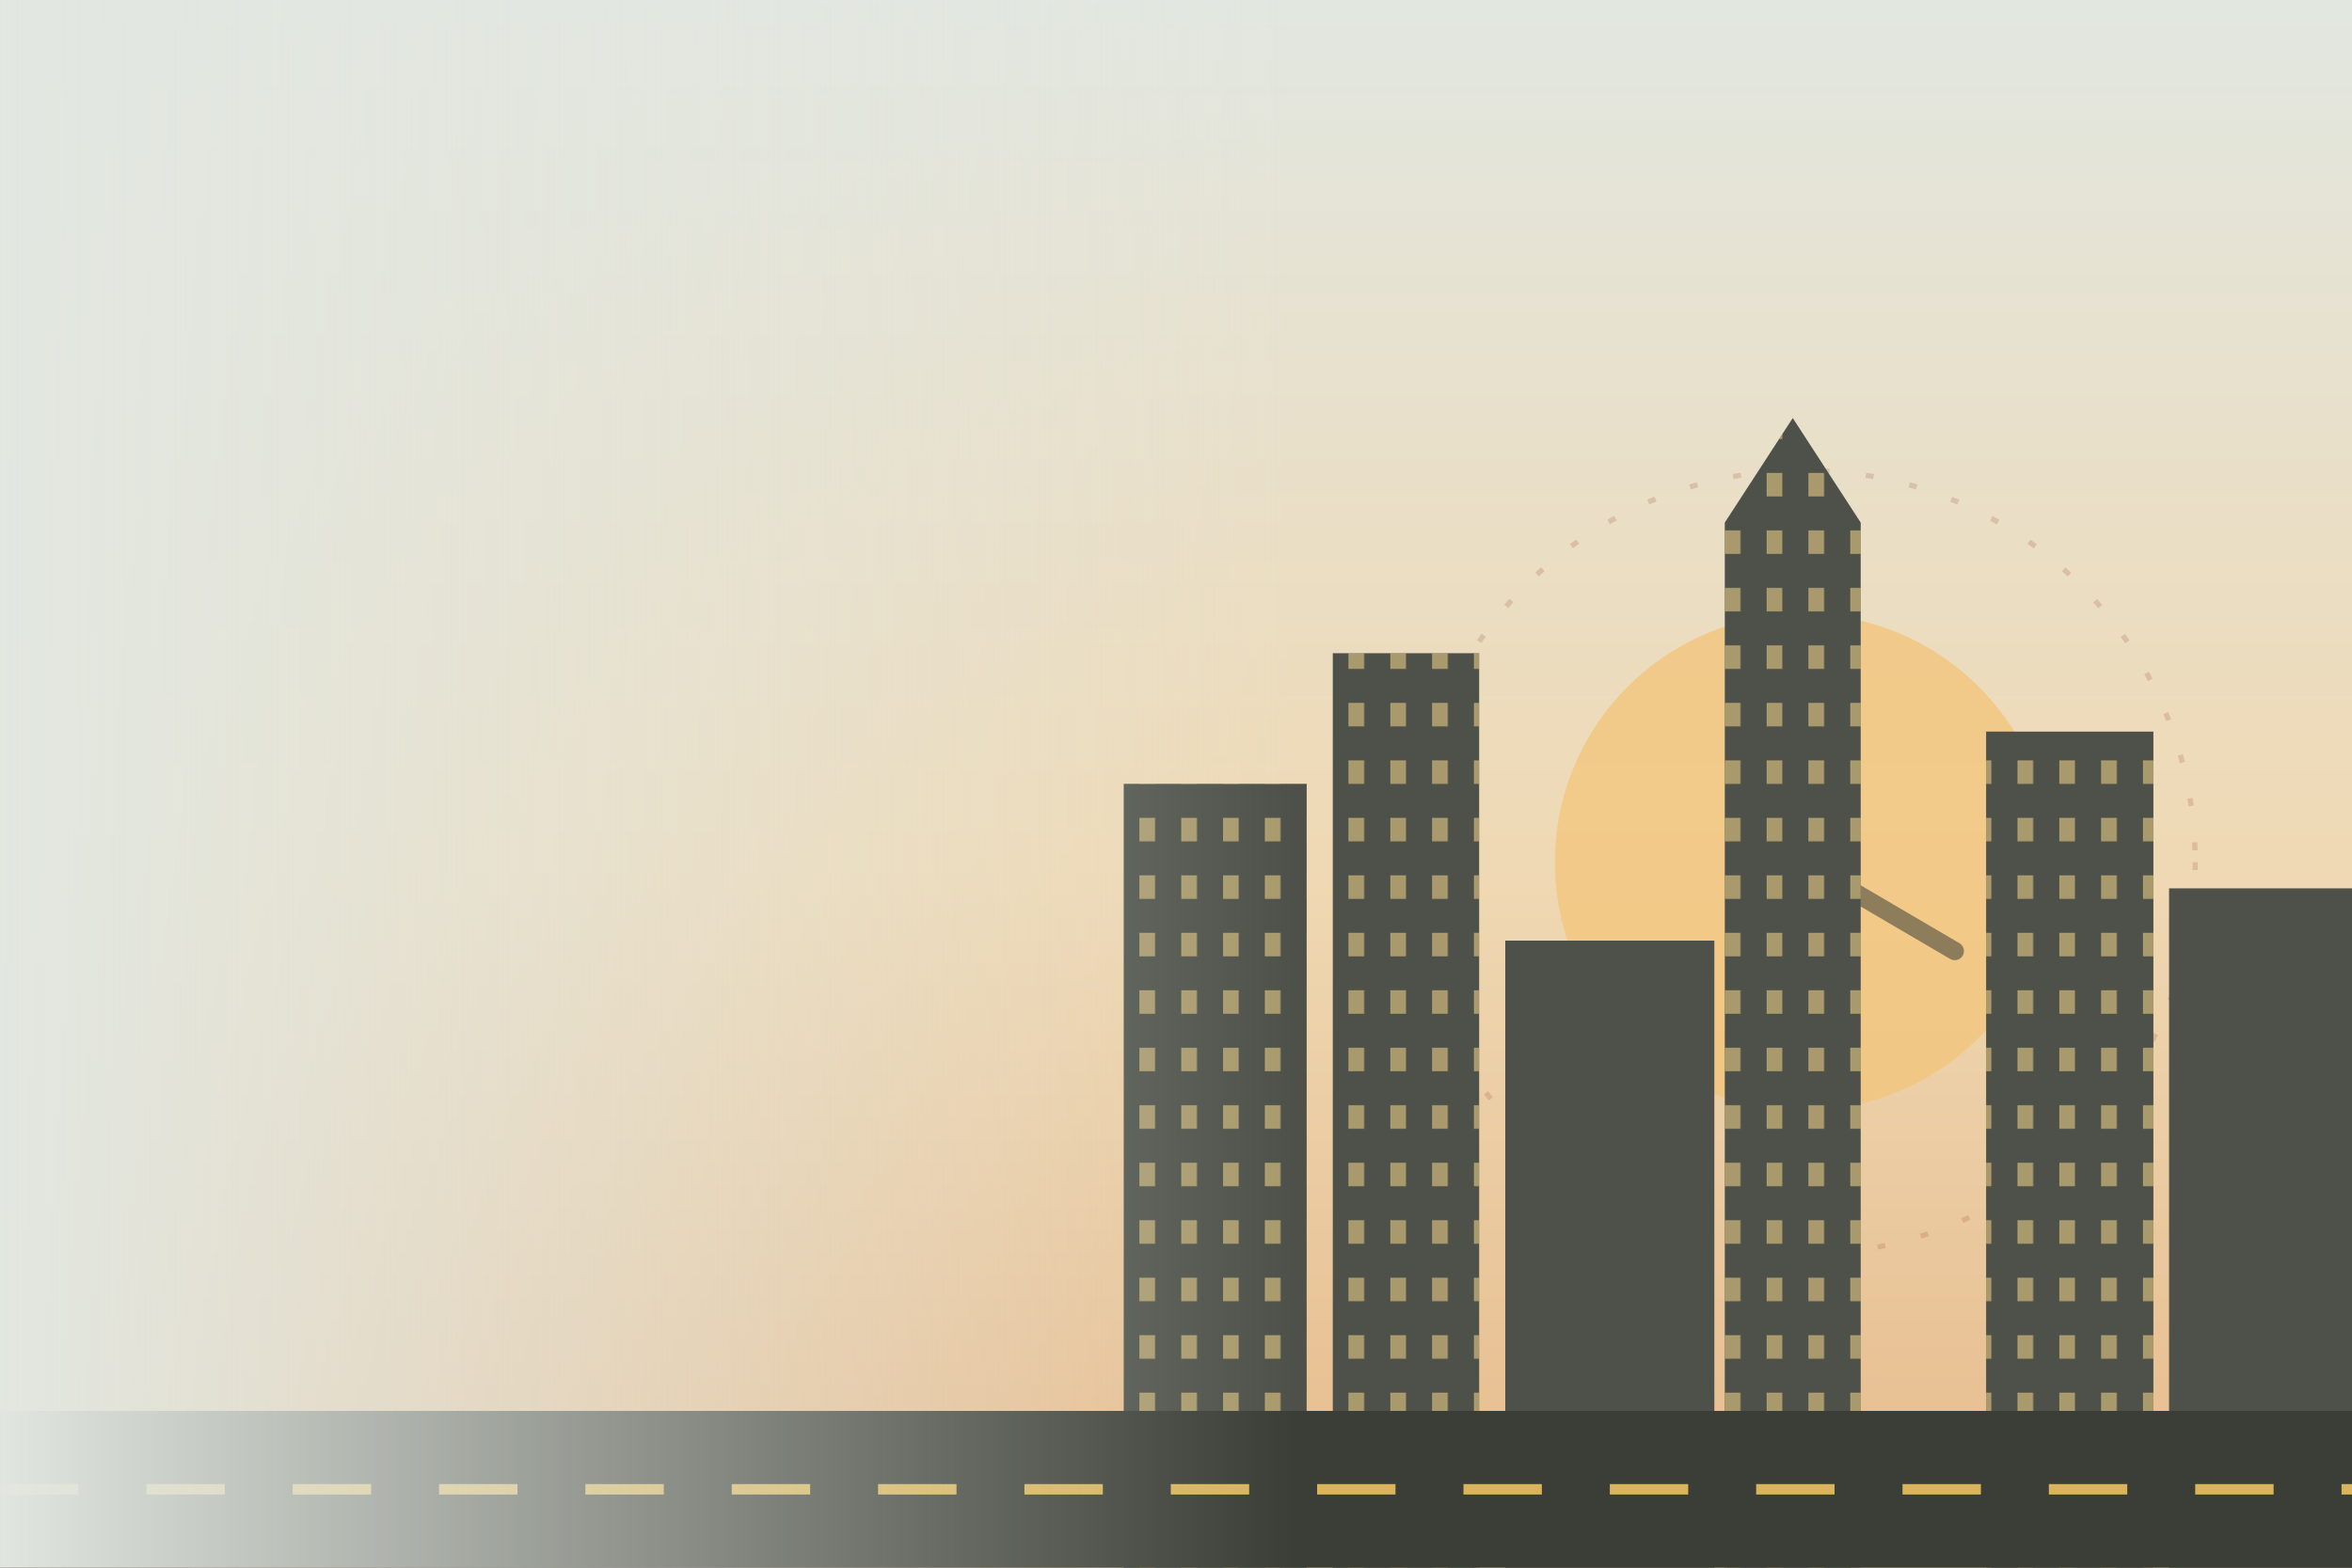
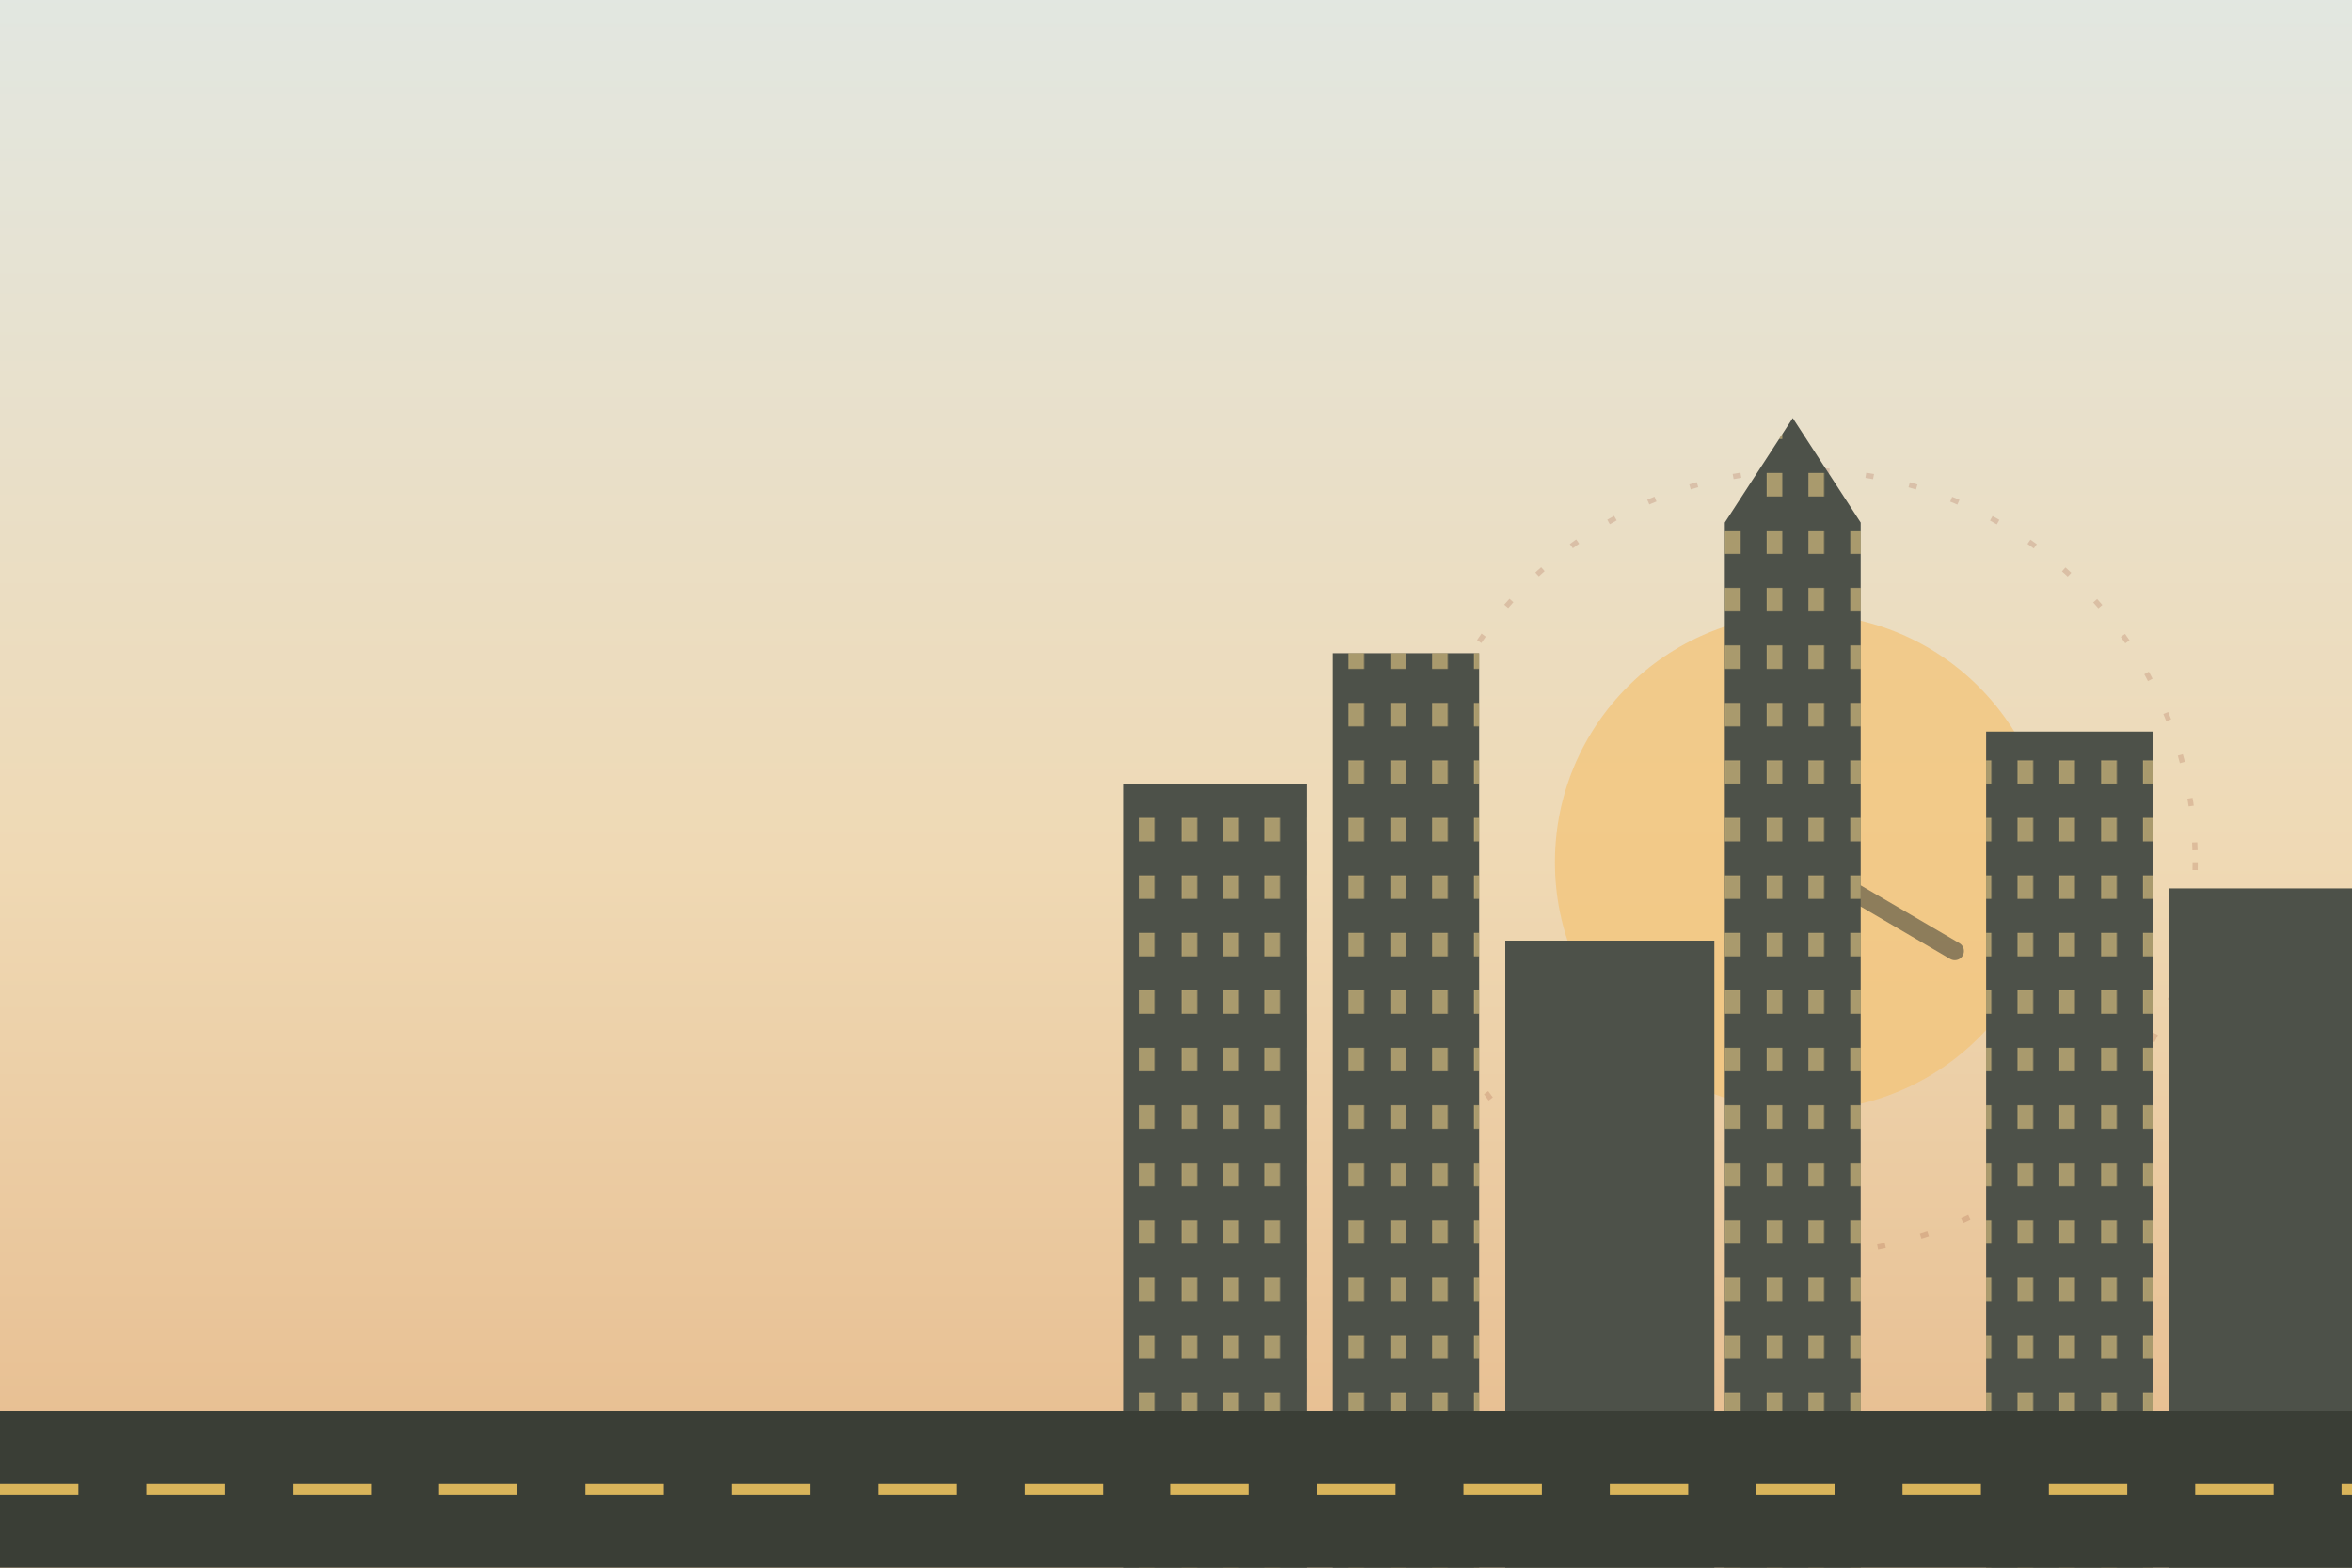
<svg xmlns="http://www.w3.org/2000/svg" viewBox="0 0 900 600">
  <defs>
    <linearGradient id="sky" x1="0" y1="0" x2="0" y2="1">
      <stop offset="0" stop-color="#e2e7e1" />
      <stop offset=".55" stop-color="#efd9b4" />
      <stop offset="1" stop-color="#e6b98a" />
    </linearGradient>
    <linearGradient id="fade" x1="0" x2="1">
      <stop offset="0" stop-color="#e2e7e1" />
      <stop offset=".55" stop-color="#e2e7e1" stop-opacity="0" />
    </linearGradient>
    <pattern id="win" width="16" height="22" patternUnits="userSpaceOnUse">
      <rect x="4" y="5" width="6" height="9" fill="#f4d58a" opacity=".55" />
    </pattern>
  </defs>
  <rect width="900" height="600" fill="url(#sky)" />
  <circle cx="690" cy="330" r="95" fill="#f3c47a" opacity=".75" />
  <circle cx="690" cy="330" r="150" fill="none" stroke="#a8644d" stroke-opacity=".25" stroke-width="2" stroke-dasharray="3 14" />
  <path d="M690 330V240M690 330l58 34" stroke="#3a3e36" stroke-width="7" stroke-linecap="round" opacity=".55" />
  <g fill="#4d5149">
    <rect x="430" y="300" width="70" height="300" />
    <rect x="510" y="250" width="56" height="350" />
    <rect x="576" y="360" width="80" height="240" />
    <rect x="760" y="280" width="64" height="320" />
    <rect x="830" y="340" width="80" height="260" />
    <path d="M660 600V200l26-40 26 40v400z" />
  </g>
  <g fill="url(#win)">
    <rect x="430" y="300" width="70" height="300" />
    <rect x="510" y="250" width="56" height="350" />
    <rect x="760" y="280" width="64" height="320" />
    <path d="M660 600V200l26-40 26 40v400z" />
  </g>
  <rect y="540" width="900" height="60" fill="#3a3e36" />
  <path d="M0 570H900" stroke="#d9b45a" stroke-width="4" stroke-dasharray="30 26" />
-   <rect width="900" height="600" fill="url(#fade)" />
</svg>
